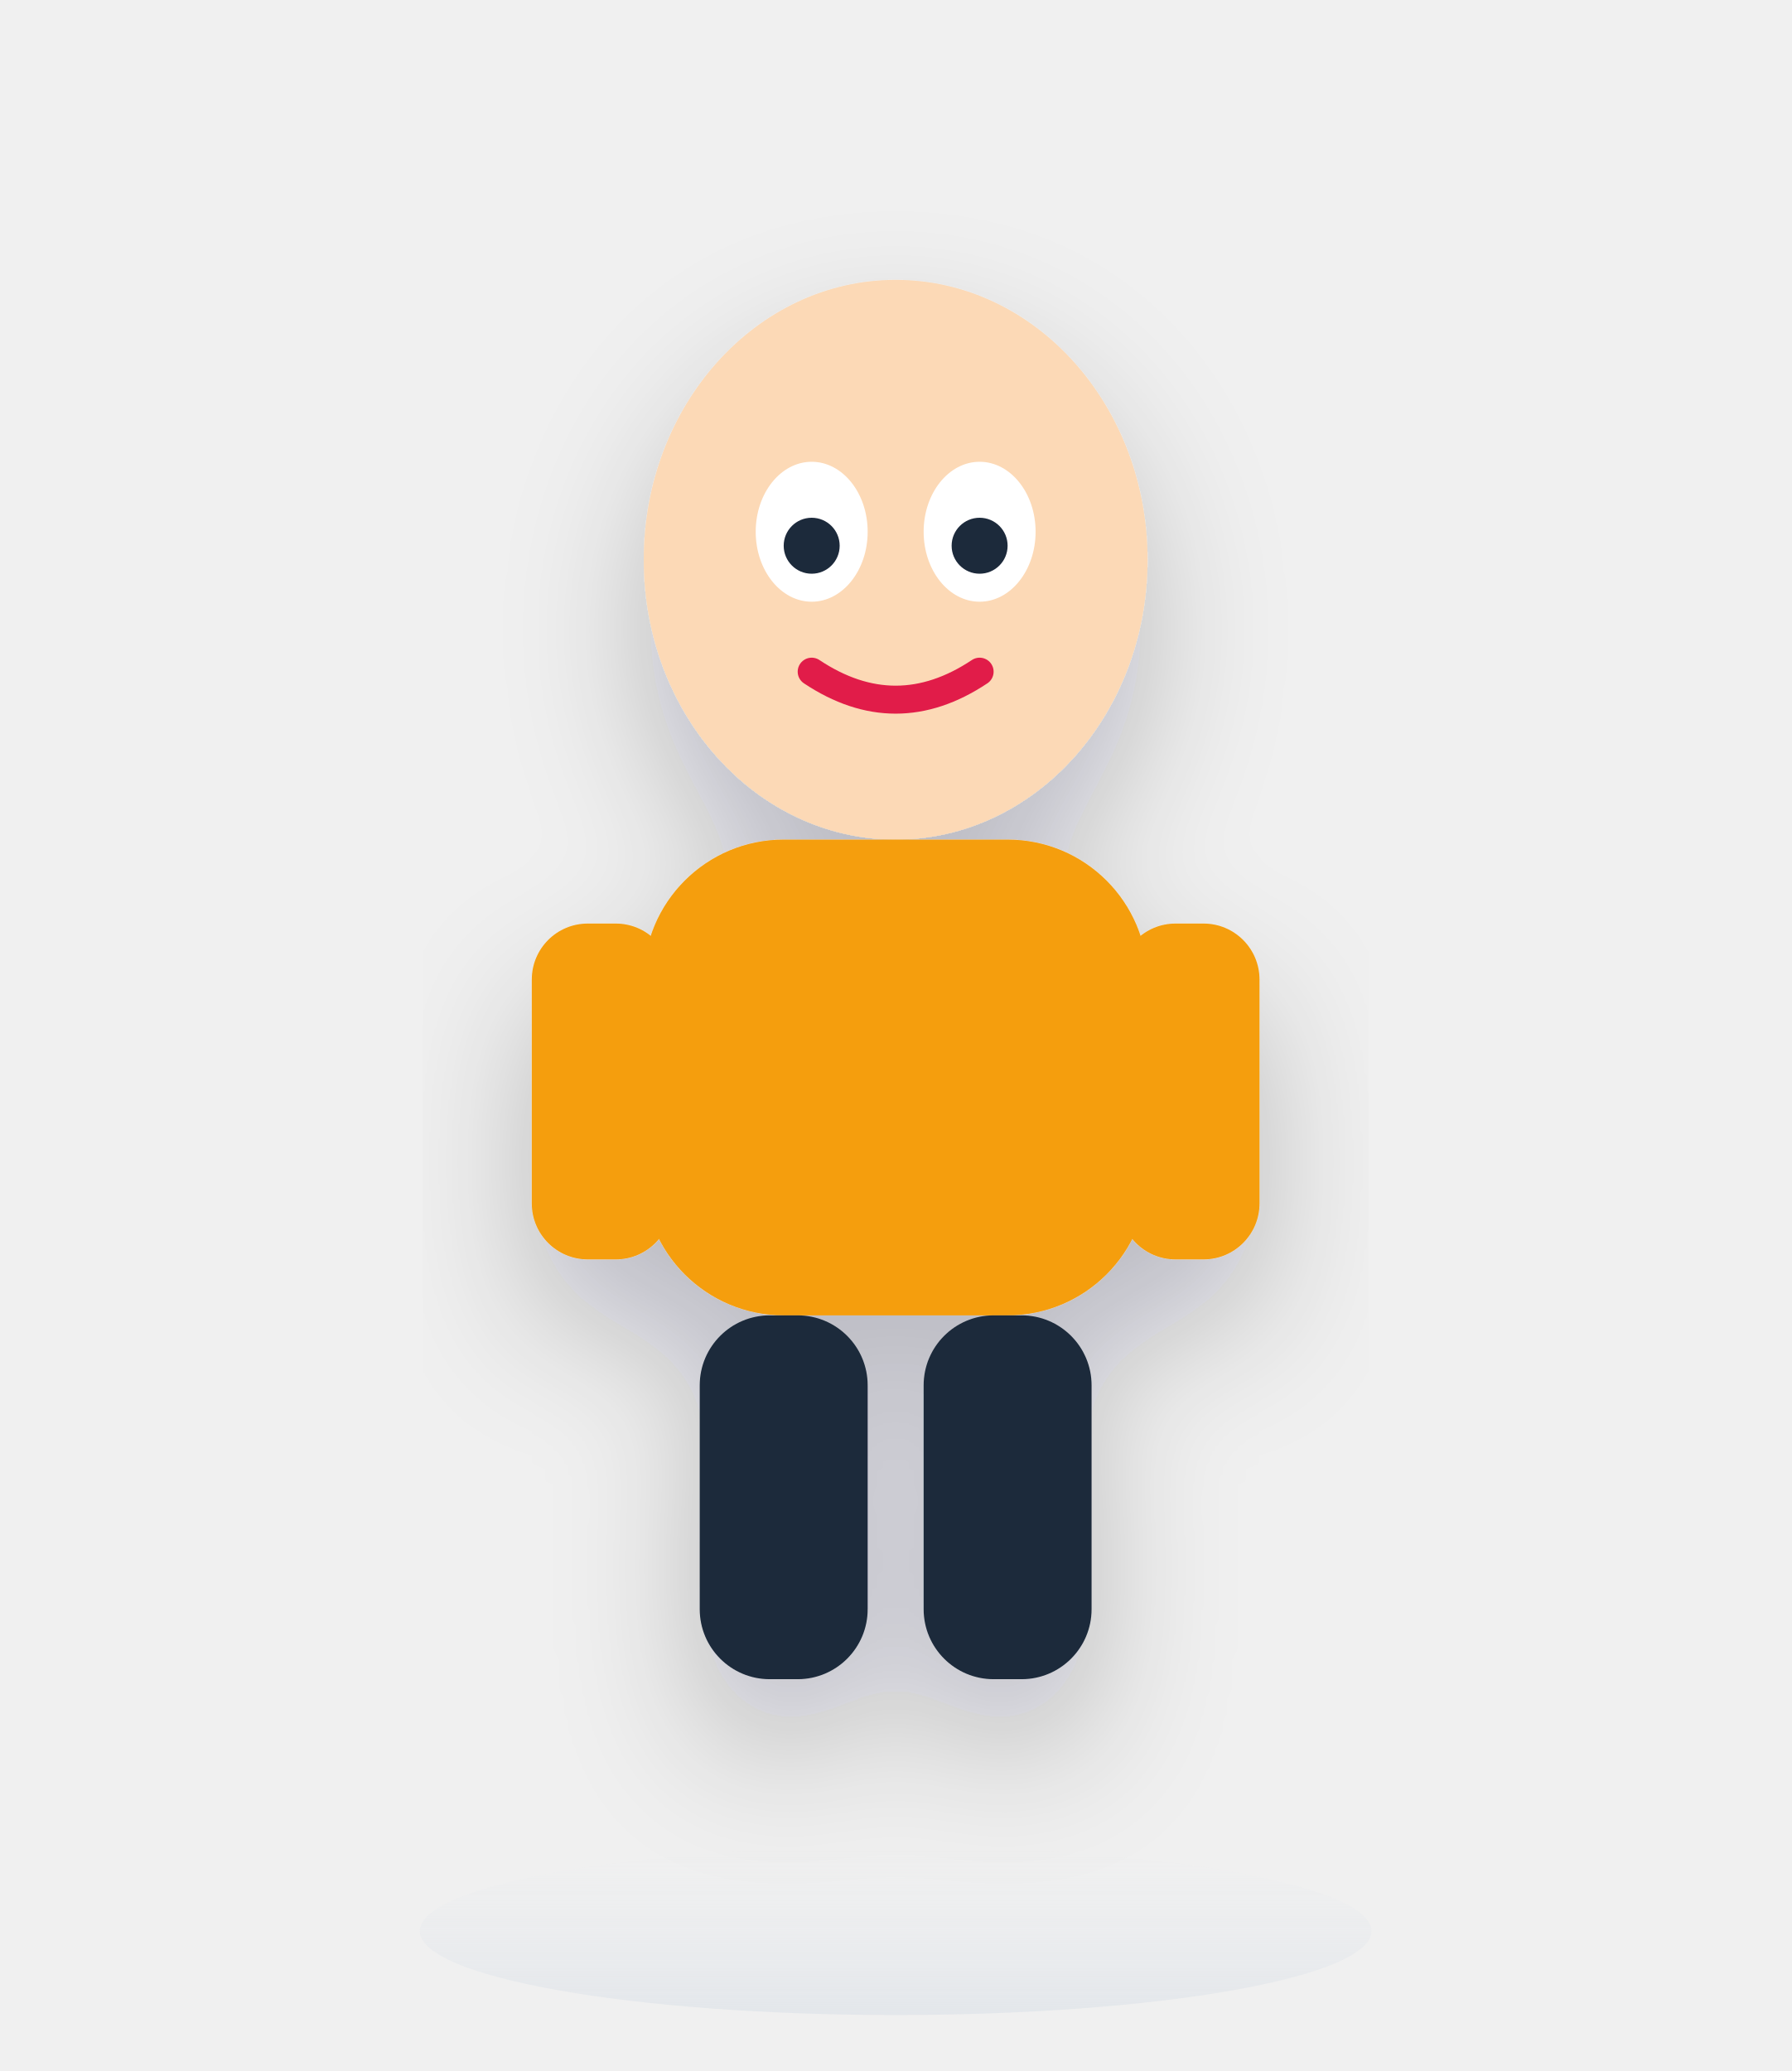
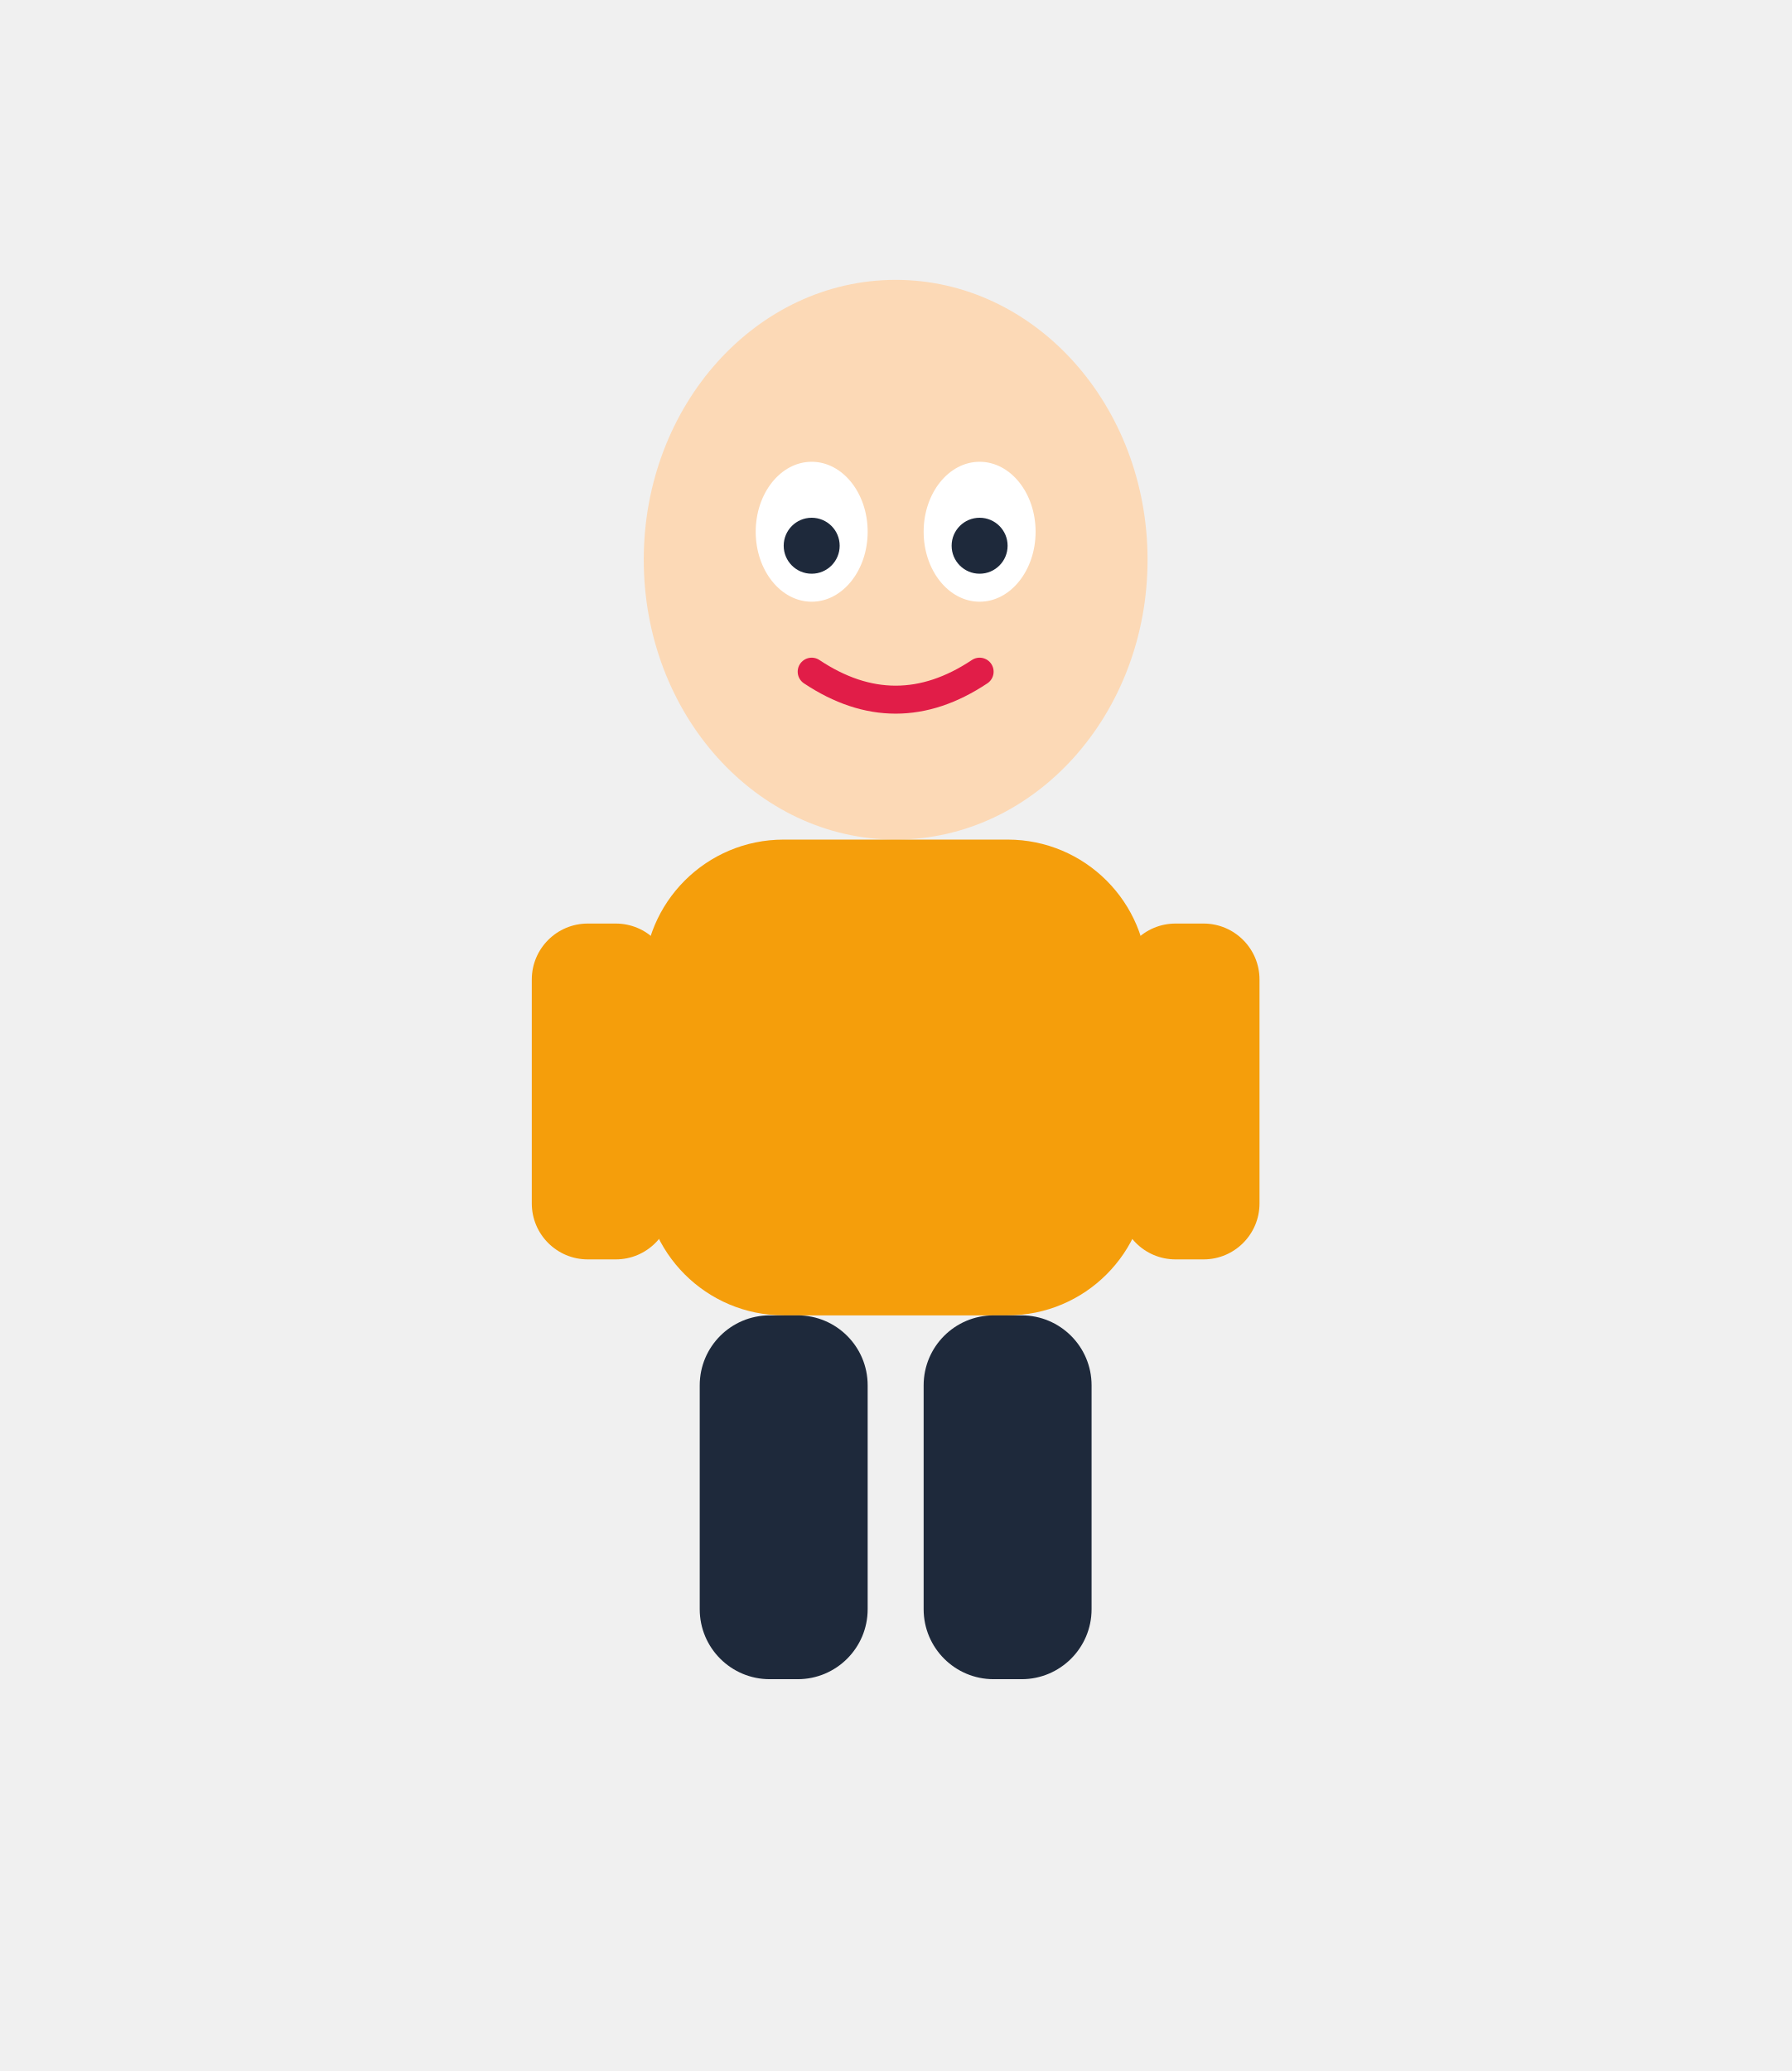
<svg xmlns="http://www.w3.org/2000/svg" viewBox="0 0 128 148" role="img" aria-hidden="true">
-   <defs>
-     <filter id="charShadow" x="-15%" y="-10%" width="130%" height="130%">
-       <feDropShadow dx="0" dy="5" stdDeviation="5" flood-color="#0f172a" flood-opacity="0.22" />
-     </filter>
-     <linearGradient id="floor" x1="0" y1="0" x2="0" y2="1">
-       <stop offset="0%" stop-color="#e2e8f0" stop-opacity="0" />
-       <stop offset="100%" stop-color="#cbd5e1" stop-opacity="0.35" />
-     </linearGradient>
-   </defs>
-   <ellipse cx="64" cy="138" rx="34" ry="6" fill="url(#floor)" />
-   <g filter="url(#charShadow)">
-     <ellipse cx="64" cy="40" rx="18" ry="20" fill="#fcd9b6" />
-     <ellipse cx="58" cy="38" rx="4" ry="5" fill="#ffffff" />
-     <ellipse cx="70" cy="38" rx="4" ry="5" fill="#ffffff" />
-     <circle cx="58" cy="39" r="2" fill="#1e293b" />
-     <circle cx="70" cy="39" r="2" fill="#1e293b" />
-     <path d="M58 48 Q64 52 70 48" fill="none" stroke="#e11d48" stroke-width="2" stroke-linecap="round" />
-     <rect x="46" y="60" width="36" height="34" rx="10" fill="#f59e0b" />
-     <rect x="38" y="66" width="10" height="24" rx="4" fill="#f59e0b" />
-     <rect x="80" y="66" width="10" height="24" rx="4" fill="#f59e0b" />
-     <rect x="50" y="94" width="12" height="26" rx="5" fill="#1e293b" />
-     <rect x="66" y="94" width="12" height="26" rx="5" fill="#1e293b" />
-   </g>
+   <ellipse cx="64" cy="40" rx="18" ry="20" fill="#fcd9b6" />
+   <ellipse cx="58" cy="38" rx="4" ry="5" fill="#ffffff" />
+   <ellipse cx="70" cy="38" rx="4" ry="5" fill="#ffffff" />
+   <circle cx="58" cy="39" r="2" fill="#1e293b" />
+   <circle cx="70" cy="39" r="2" fill="#1e293b" />
+   <path d="M58 48 Q64 52 70 48" fill="none" stroke="#e11d48" stroke-width="2" stroke-linecap="round" />
+   <rect x="46" y="60" width="36" height="34" rx="10" fill="#f59e0b" />
+   <rect x="38" y="66" width="10" height="24" rx="4" fill="#f59e0b" />
+   <rect x="80" y="66" width="10" height="24" rx="4" fill="#f59e0b" />
+   <rect x="50" y="94" width="12" height="26" rx="5" fill="#1e293b" />
+   <rect x="66" y="94" width="12" height="26" rx="5" fill="#1e293b" />
</svg>
